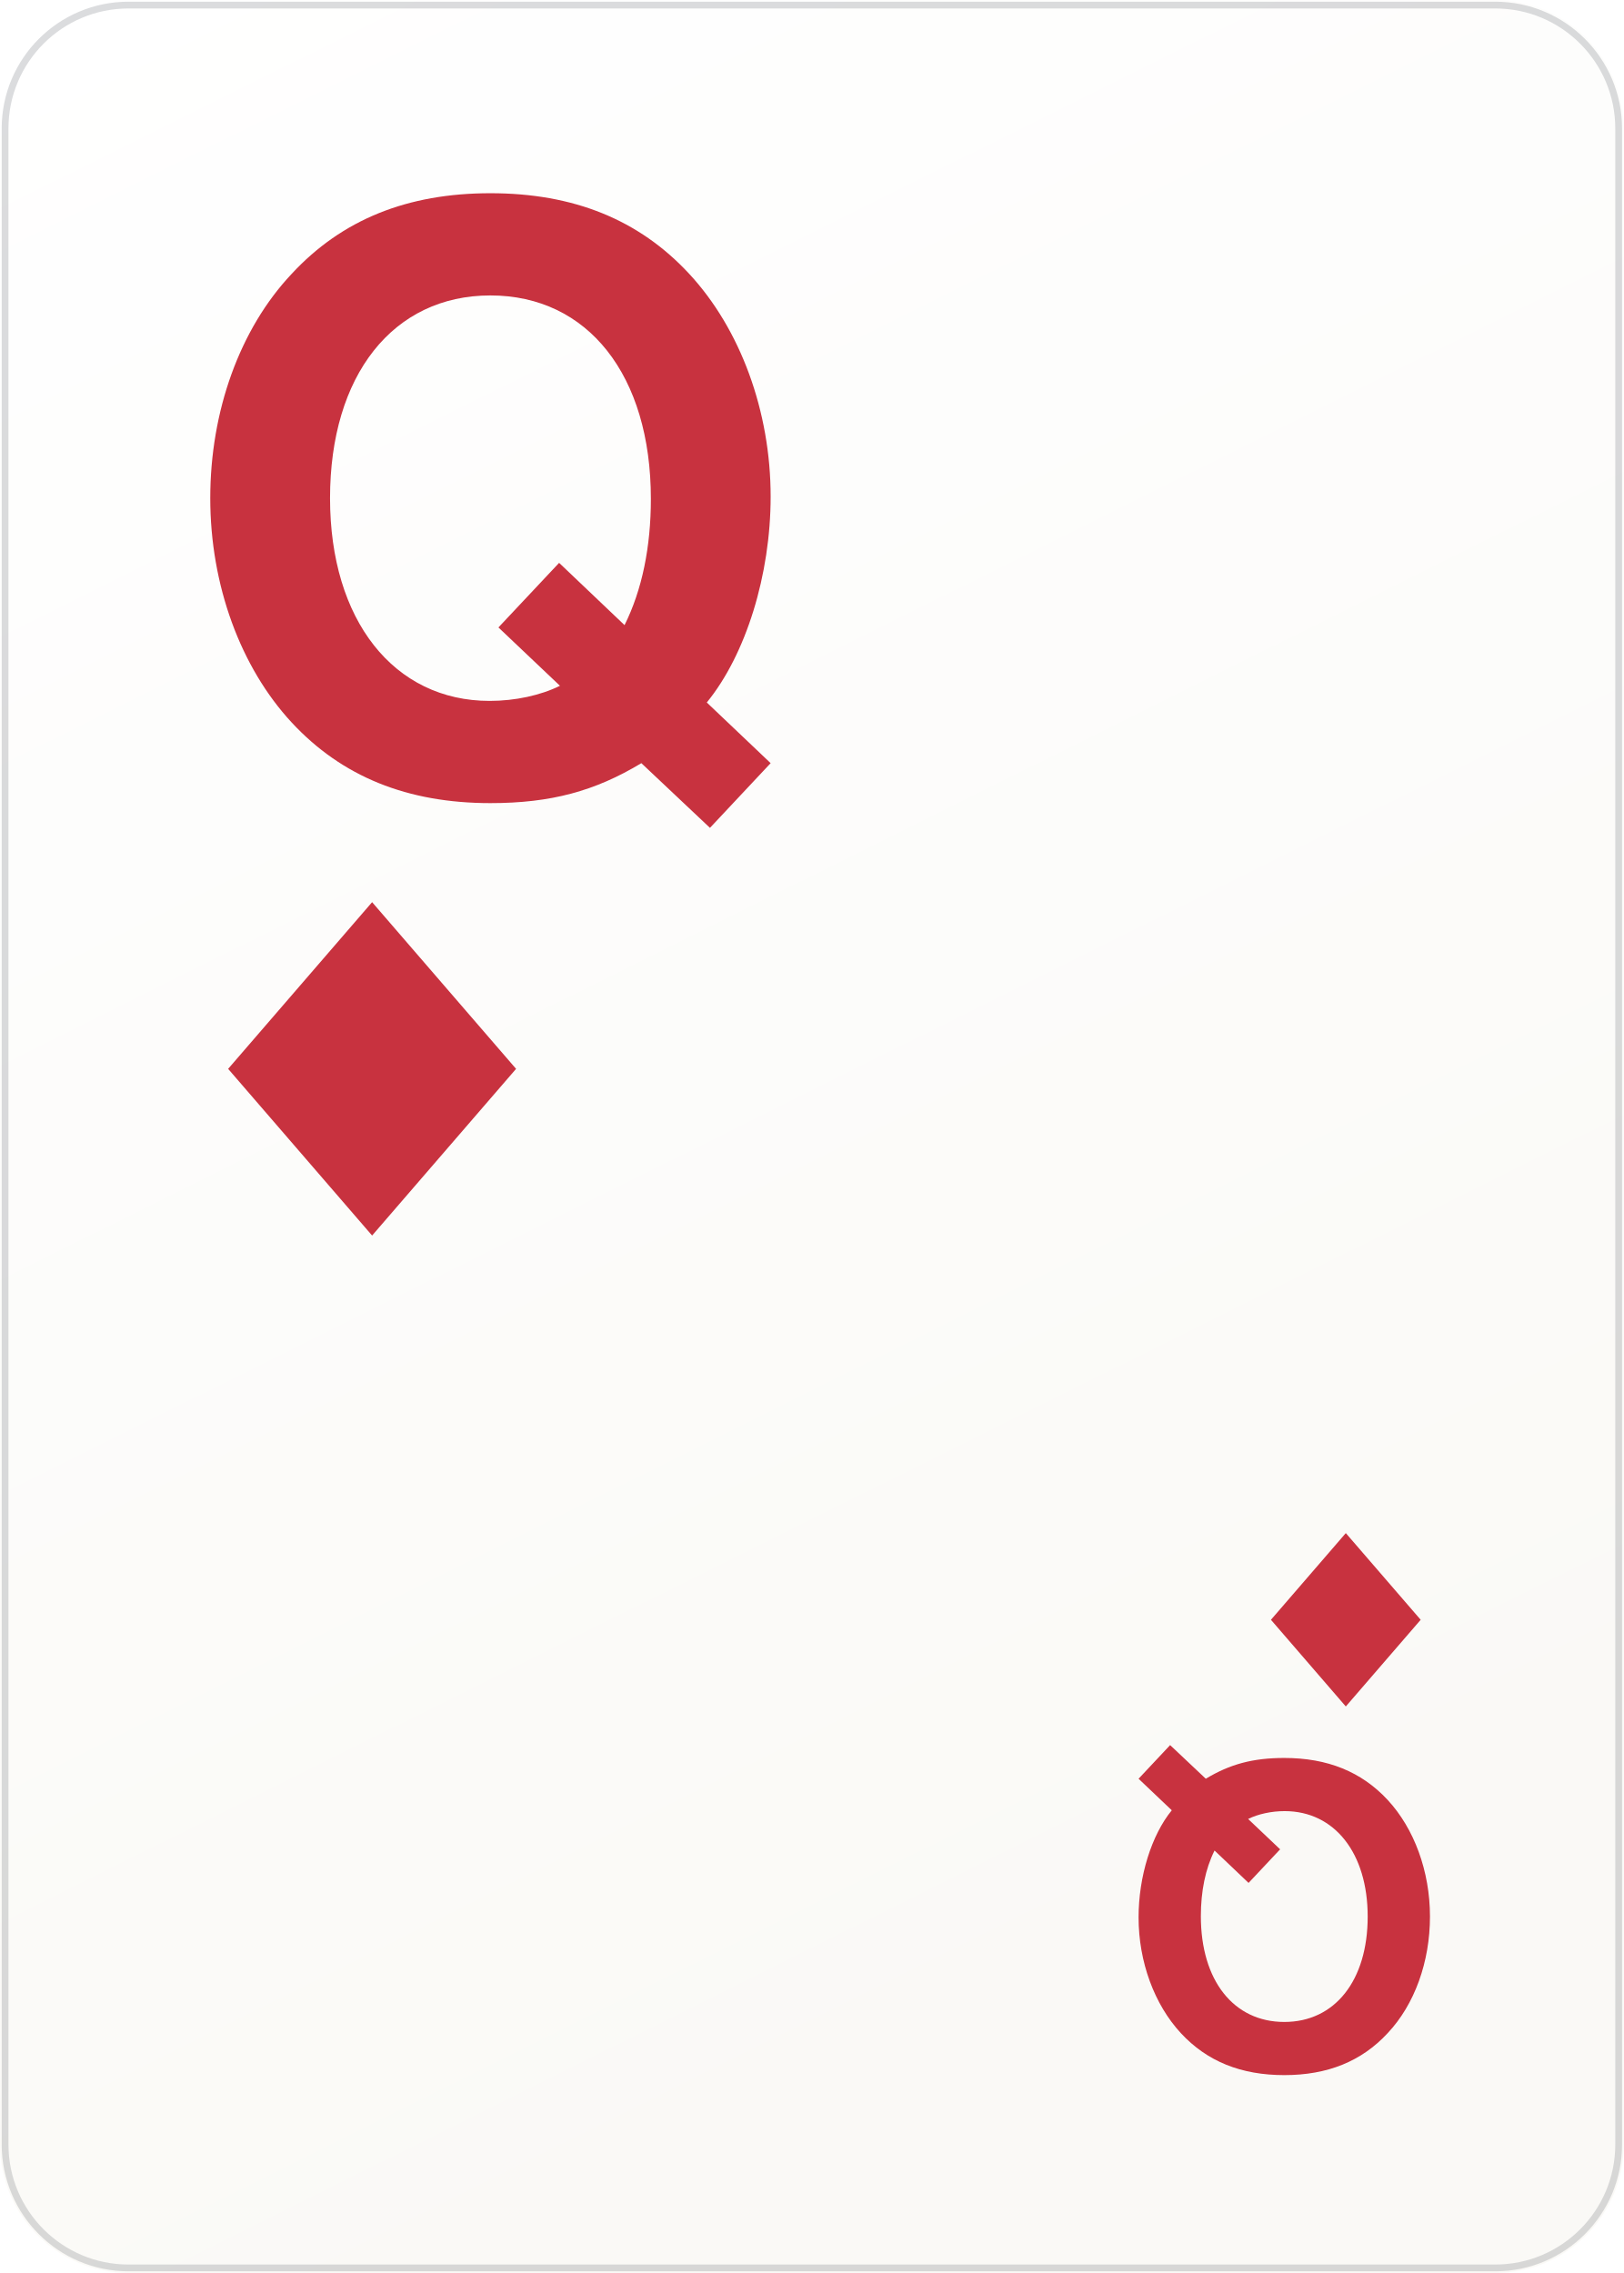
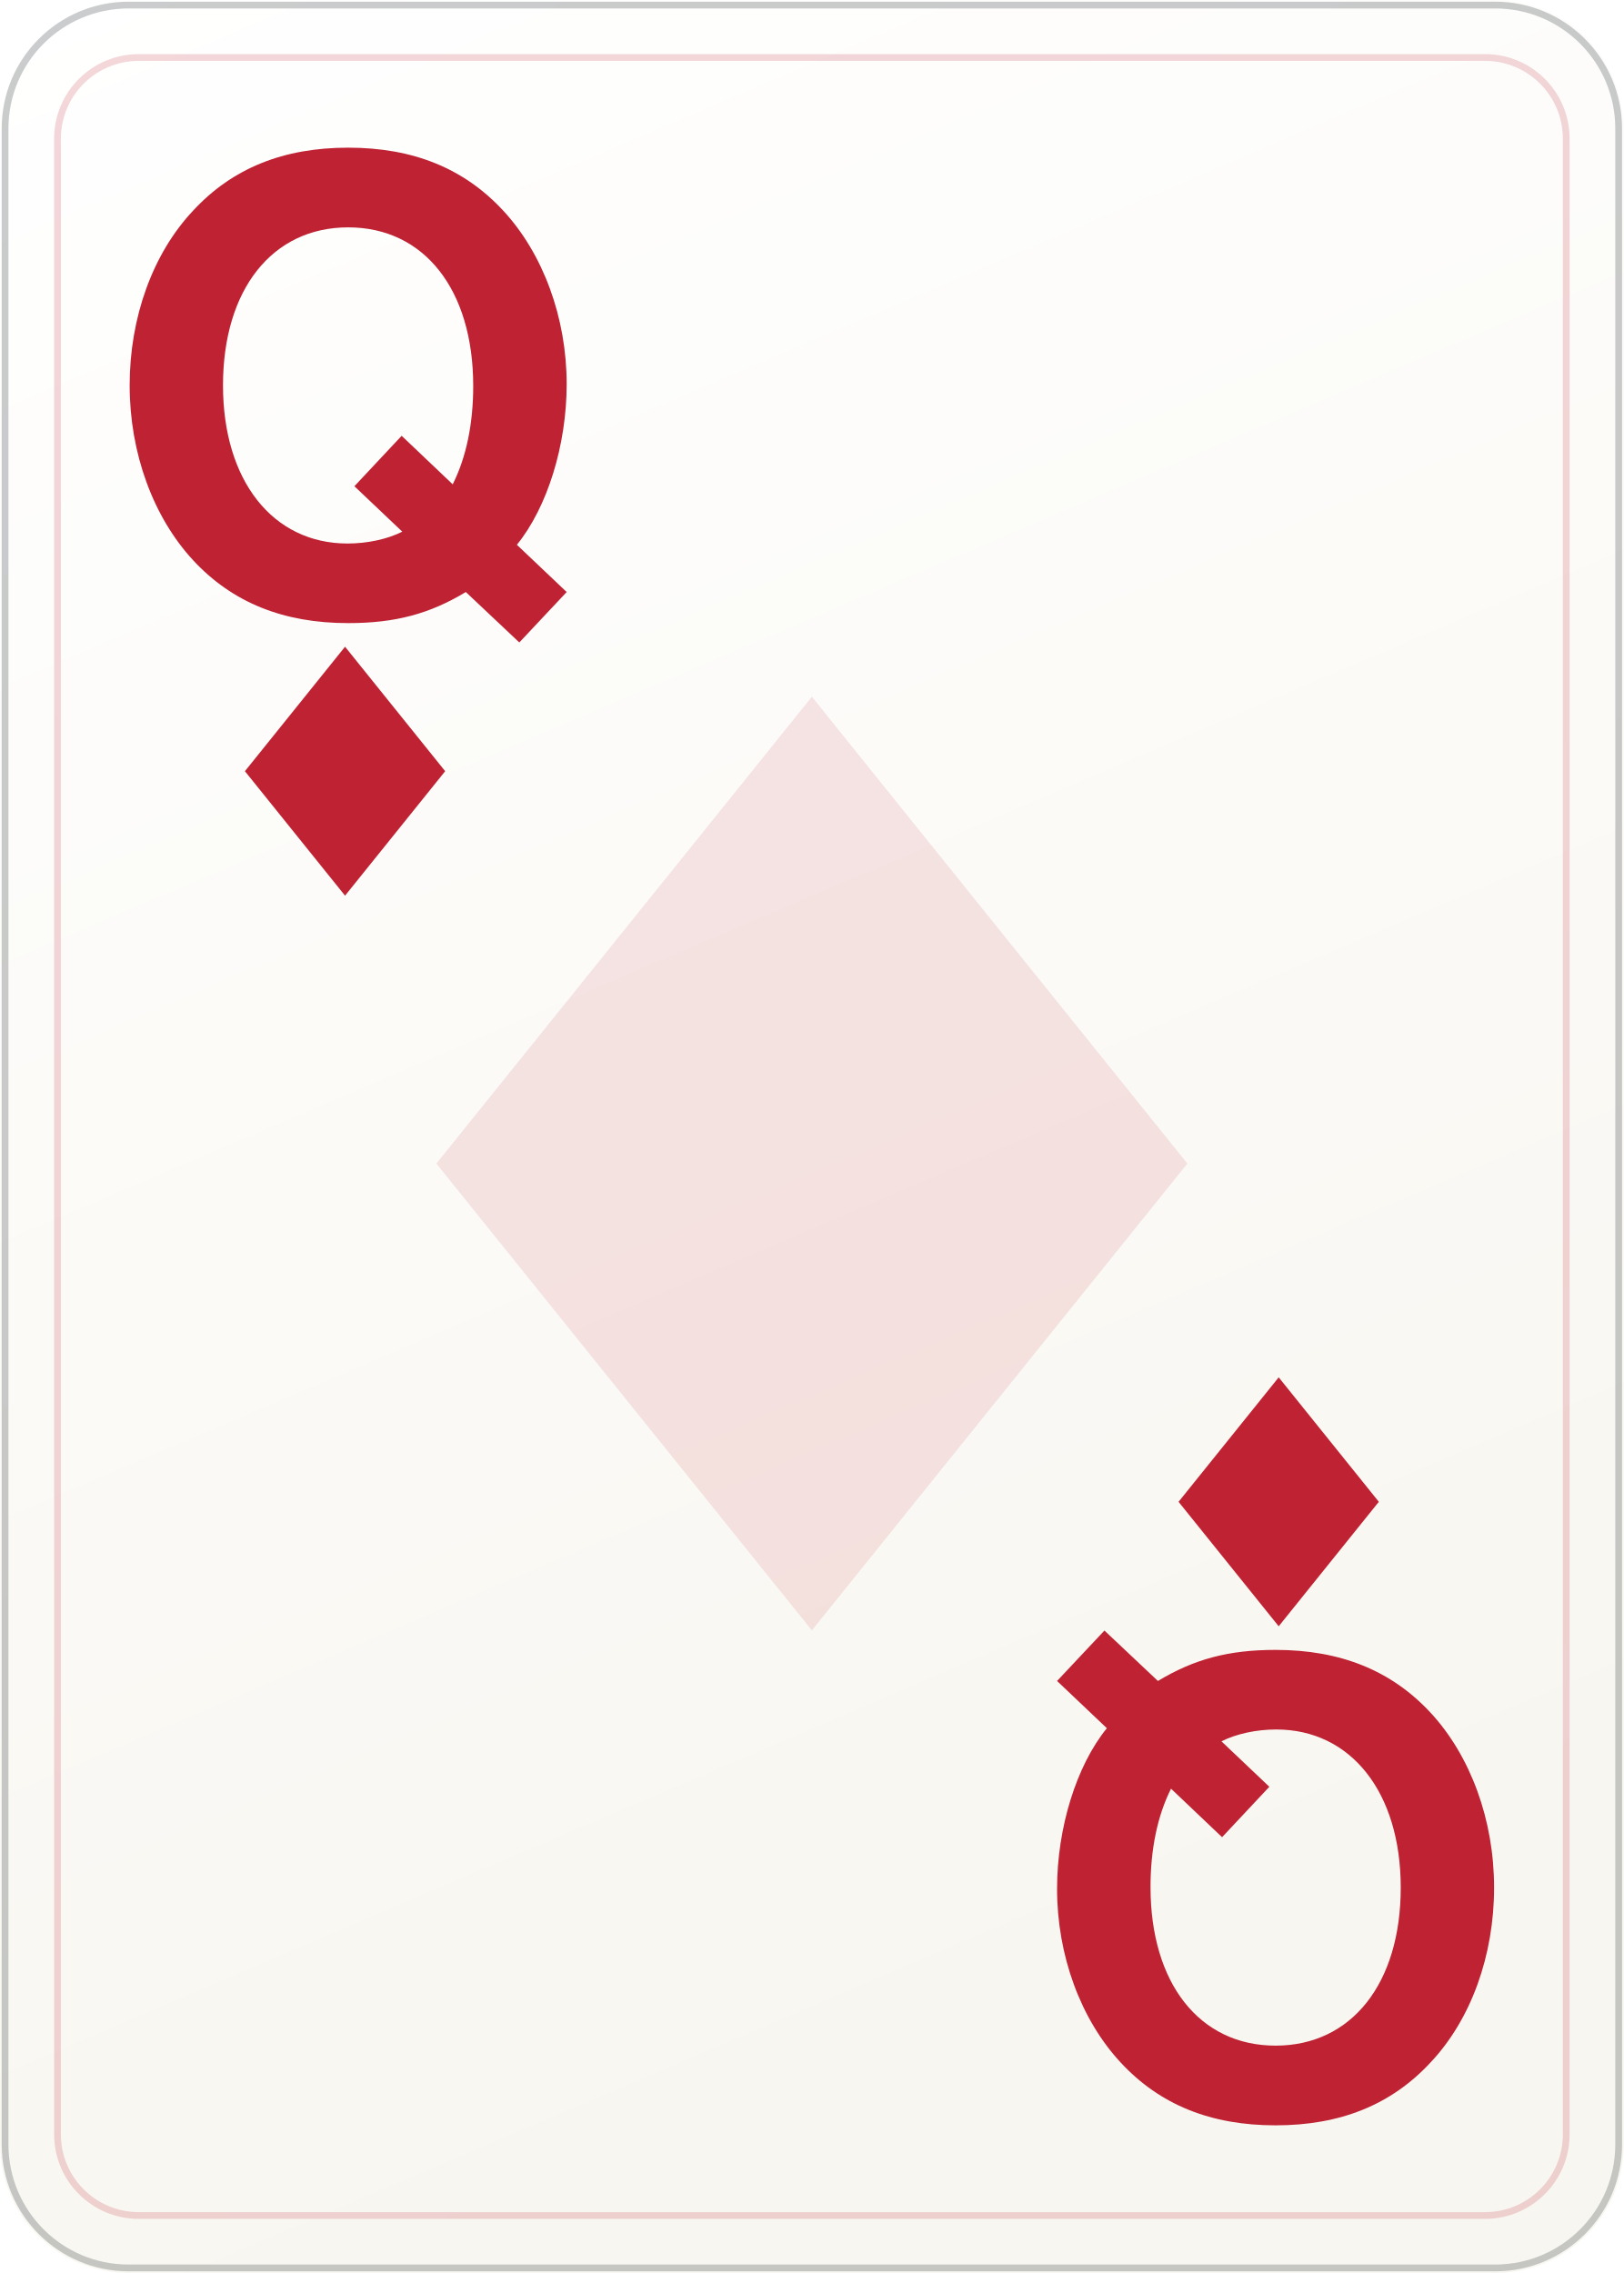
<svg xmlns="http://www.w3.org/2000/svg" viewBox="0 0 240 336" width="240" height="336">
  <defs>
-     <linearGradient id="g" x1="0" y1="0" x2=".35" y2="1">
+     <linearGradient id="g" x1="0" y1="0" x2=".3" y2="1">
      <stop offset="0" stop-color="#ffffff" />
-       <stop offset="1" stop-color="#faf9f6" />
+       <stop offset="1" stop-color="#f8f6f0" />
    </linearGradient>
    <clipPath id="c">
      <rect width="240" height="336" rx="19" />
    </clipPath>
  </defs>
  <g clip-path="url(#c)">
    <rect width="240" height="336" fill="url(#g)" />
-     <g transform="translate(26 30)">
-       <text x="0" y="86" font-family="'Helvetica Neue', Helvetica, Arial, sans-serif" font-size="118" font-weight="700" letter-spacing="-3" fill="#c8323f">Q</text>
-       <g transform="translate(1 100) scale(.56)" fill="#c8323f">
-         <path d="M50 6 88 50 50 94 12 50z" />
+     <rect x="8.5" y="8.5" width="223" height="319" rx="12" fill="none" stroke="#bf2233" stroke-opacity=".18" />
+     <g transform="translate(45 97) scale(1.50)" fill="#bf2233" fill-opacity="0.11">
+       <path d="M50 4 87 50 50 96 13 50z" />
+     </g>
+     <g transform="translate(20 22)">
+       <text x="31" y="68" text-anchor="middle" font-family="'Helvetica Neue', Helvetica, Arial, sans-serif" font-size="92" font-weight="700" letter-spacing="-2" fill="#bf2233">Q</text>
+       <g transform="translate(11 72) scale(.40)" fill="#bf2233">
+         <path d="M50 4 87 50 50 96 13 50z" />
      </g>
    </g>
-     <g transform="translate(214 306) rotate(180) scale(.52)">
-       <text x="0" y="86" font-family="'Helvetica Neue', Helvetica, Arial, sans-serif" font-size="118" font-weight="700" letter-spacing="-3" fill="#c8323f">Q</text>
-       <g transform="translate(1 100) scale(.56)" fill="#c8323f">
-         <path d="M50 6 88 50 50 94 12 50z" />
+     <g transform="translate(220 314) rotate(180)">
+       <text x="31" y="68" text-anchor="middle" font-family="'Helvetica Neue', Helvetica, Arial, sans-serif" font-size="92" font-weight="700" letter-spacing="-2" fill="#bf2233">Q</text>
+       <g transform="translate(11 72) scale(.40)" fill="#bf2233">
+         <path d="M50 4 87 50 50 96 13 50z" />
      </g>
    </g>
  </g>
-   <rect x=".75" y=".75" width="238.5" height="334.5" rx="18.25" fill="none" stroke="#1d2430" stroke-opacity=".16" />
+   <rect x=".75" y=".75" width="238.5" height="334.5" rx="18.25" fill="none" stroke="#12181f" stroke-opacity=".22" />
</svg>
